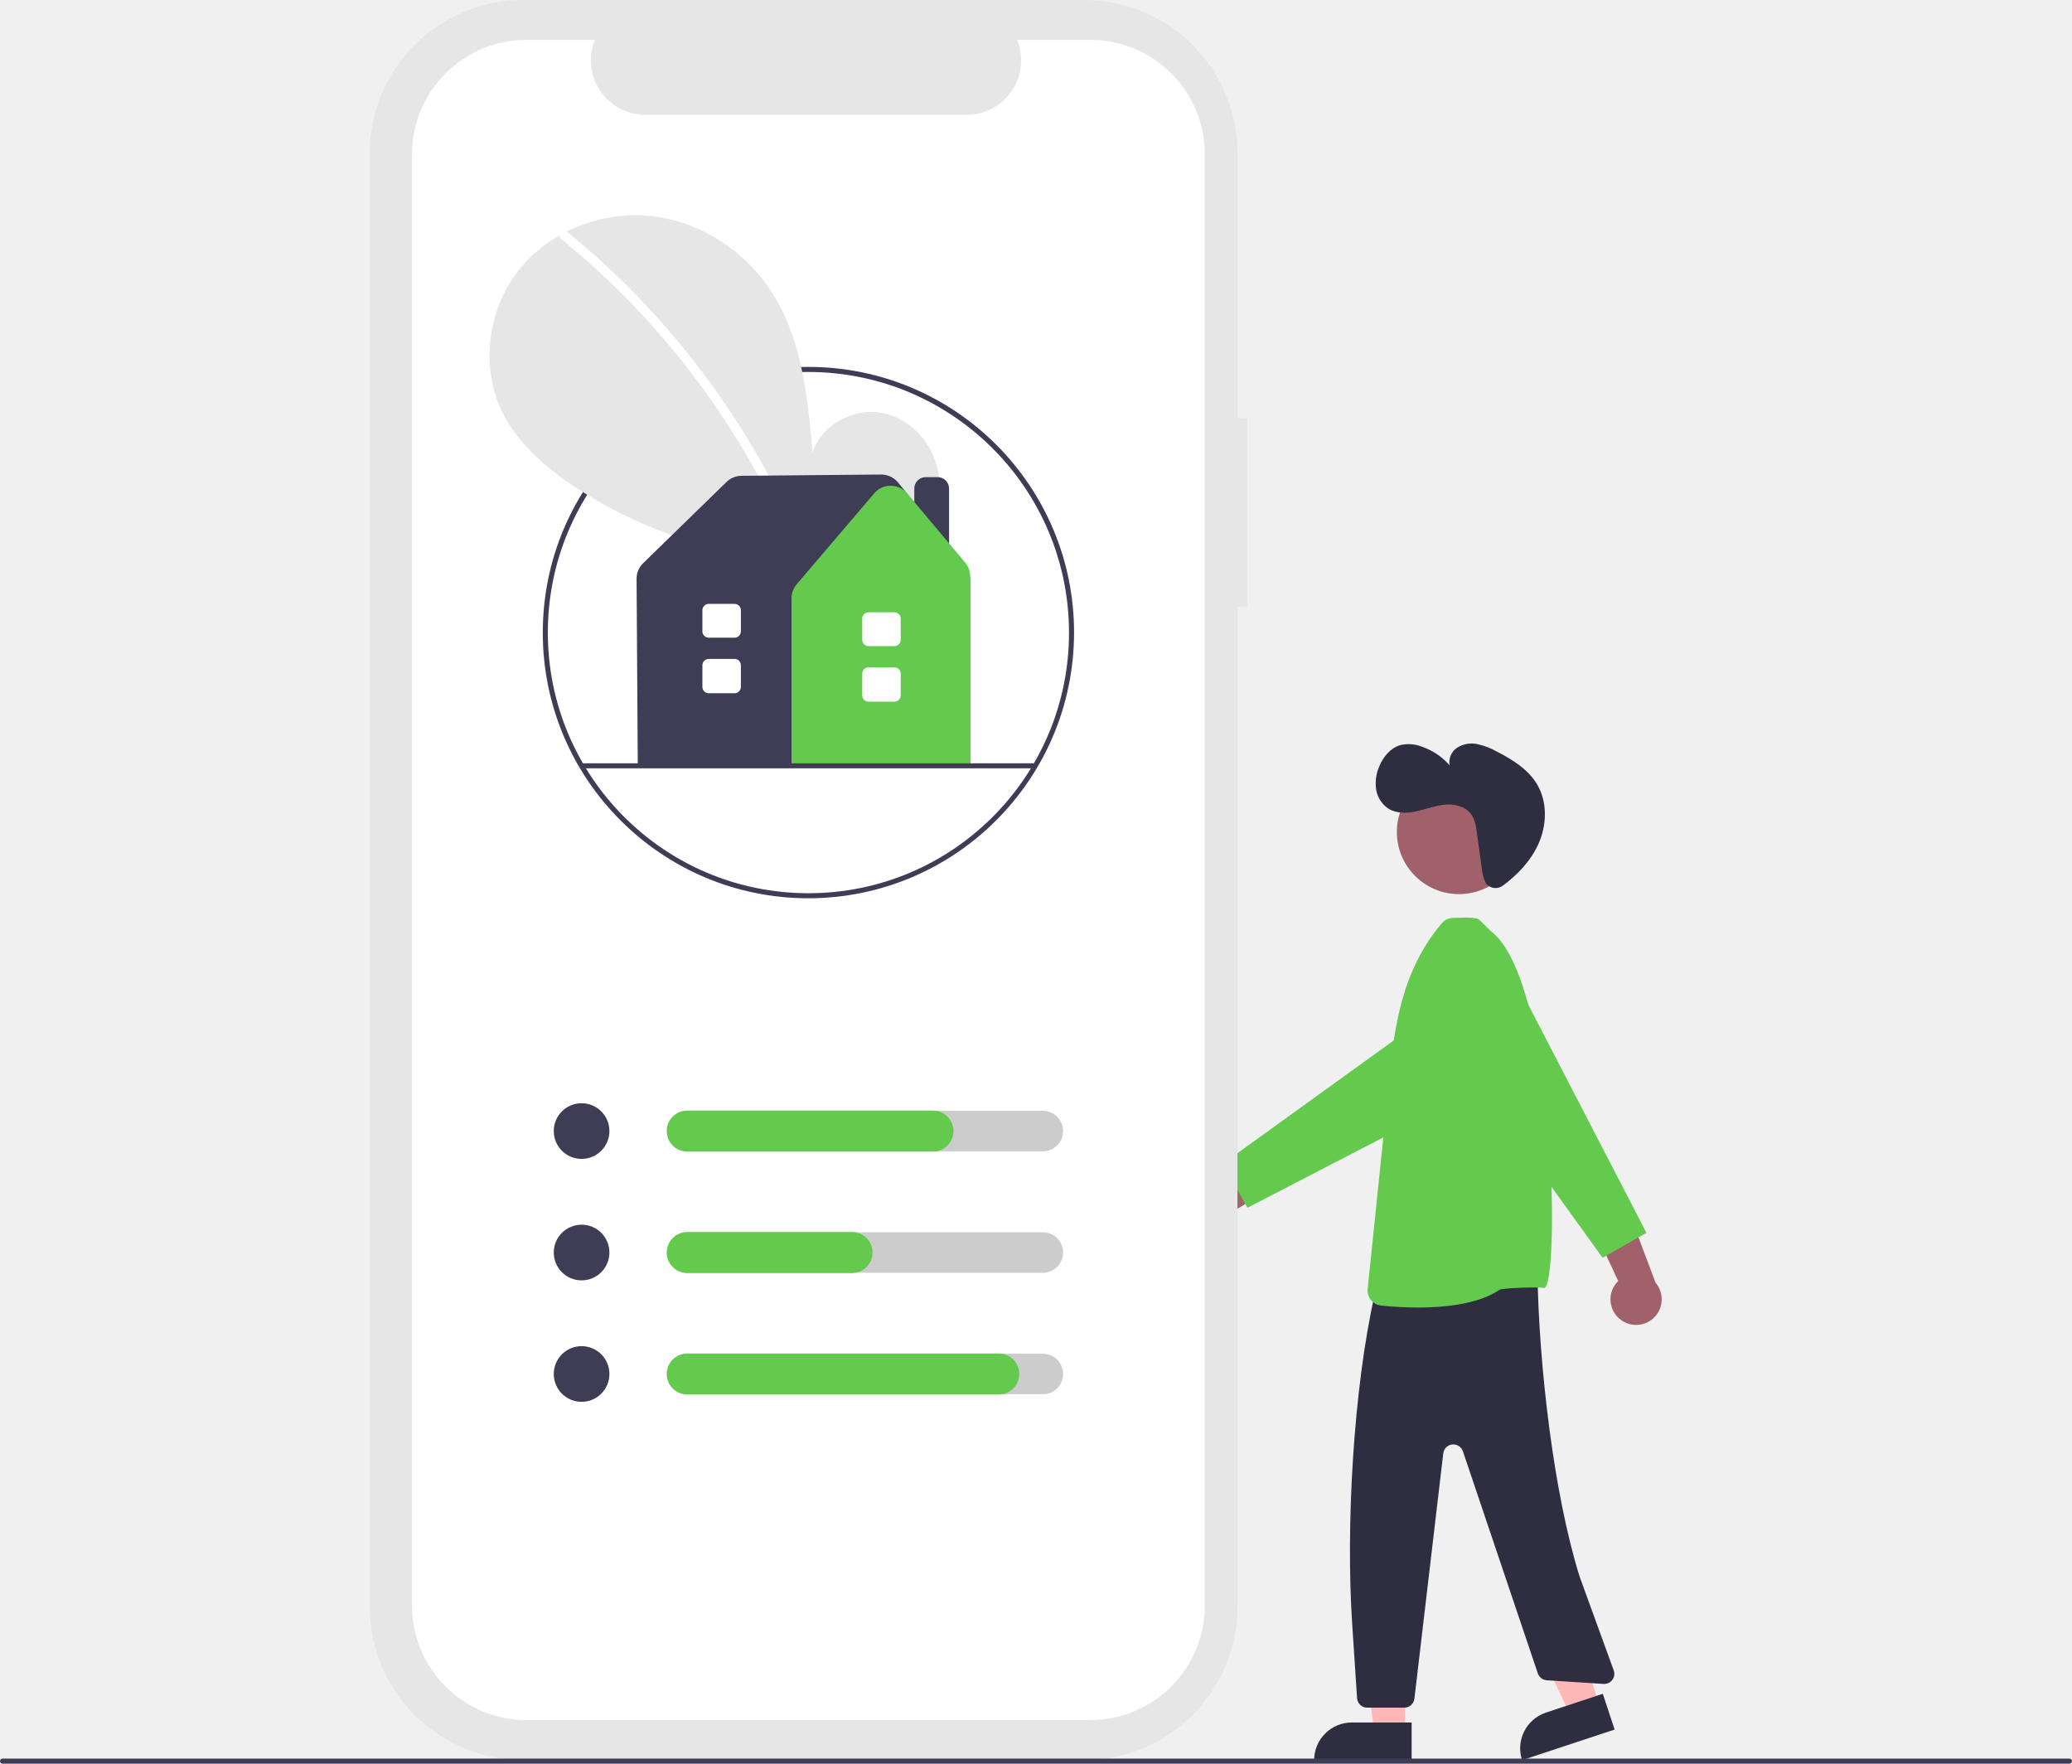
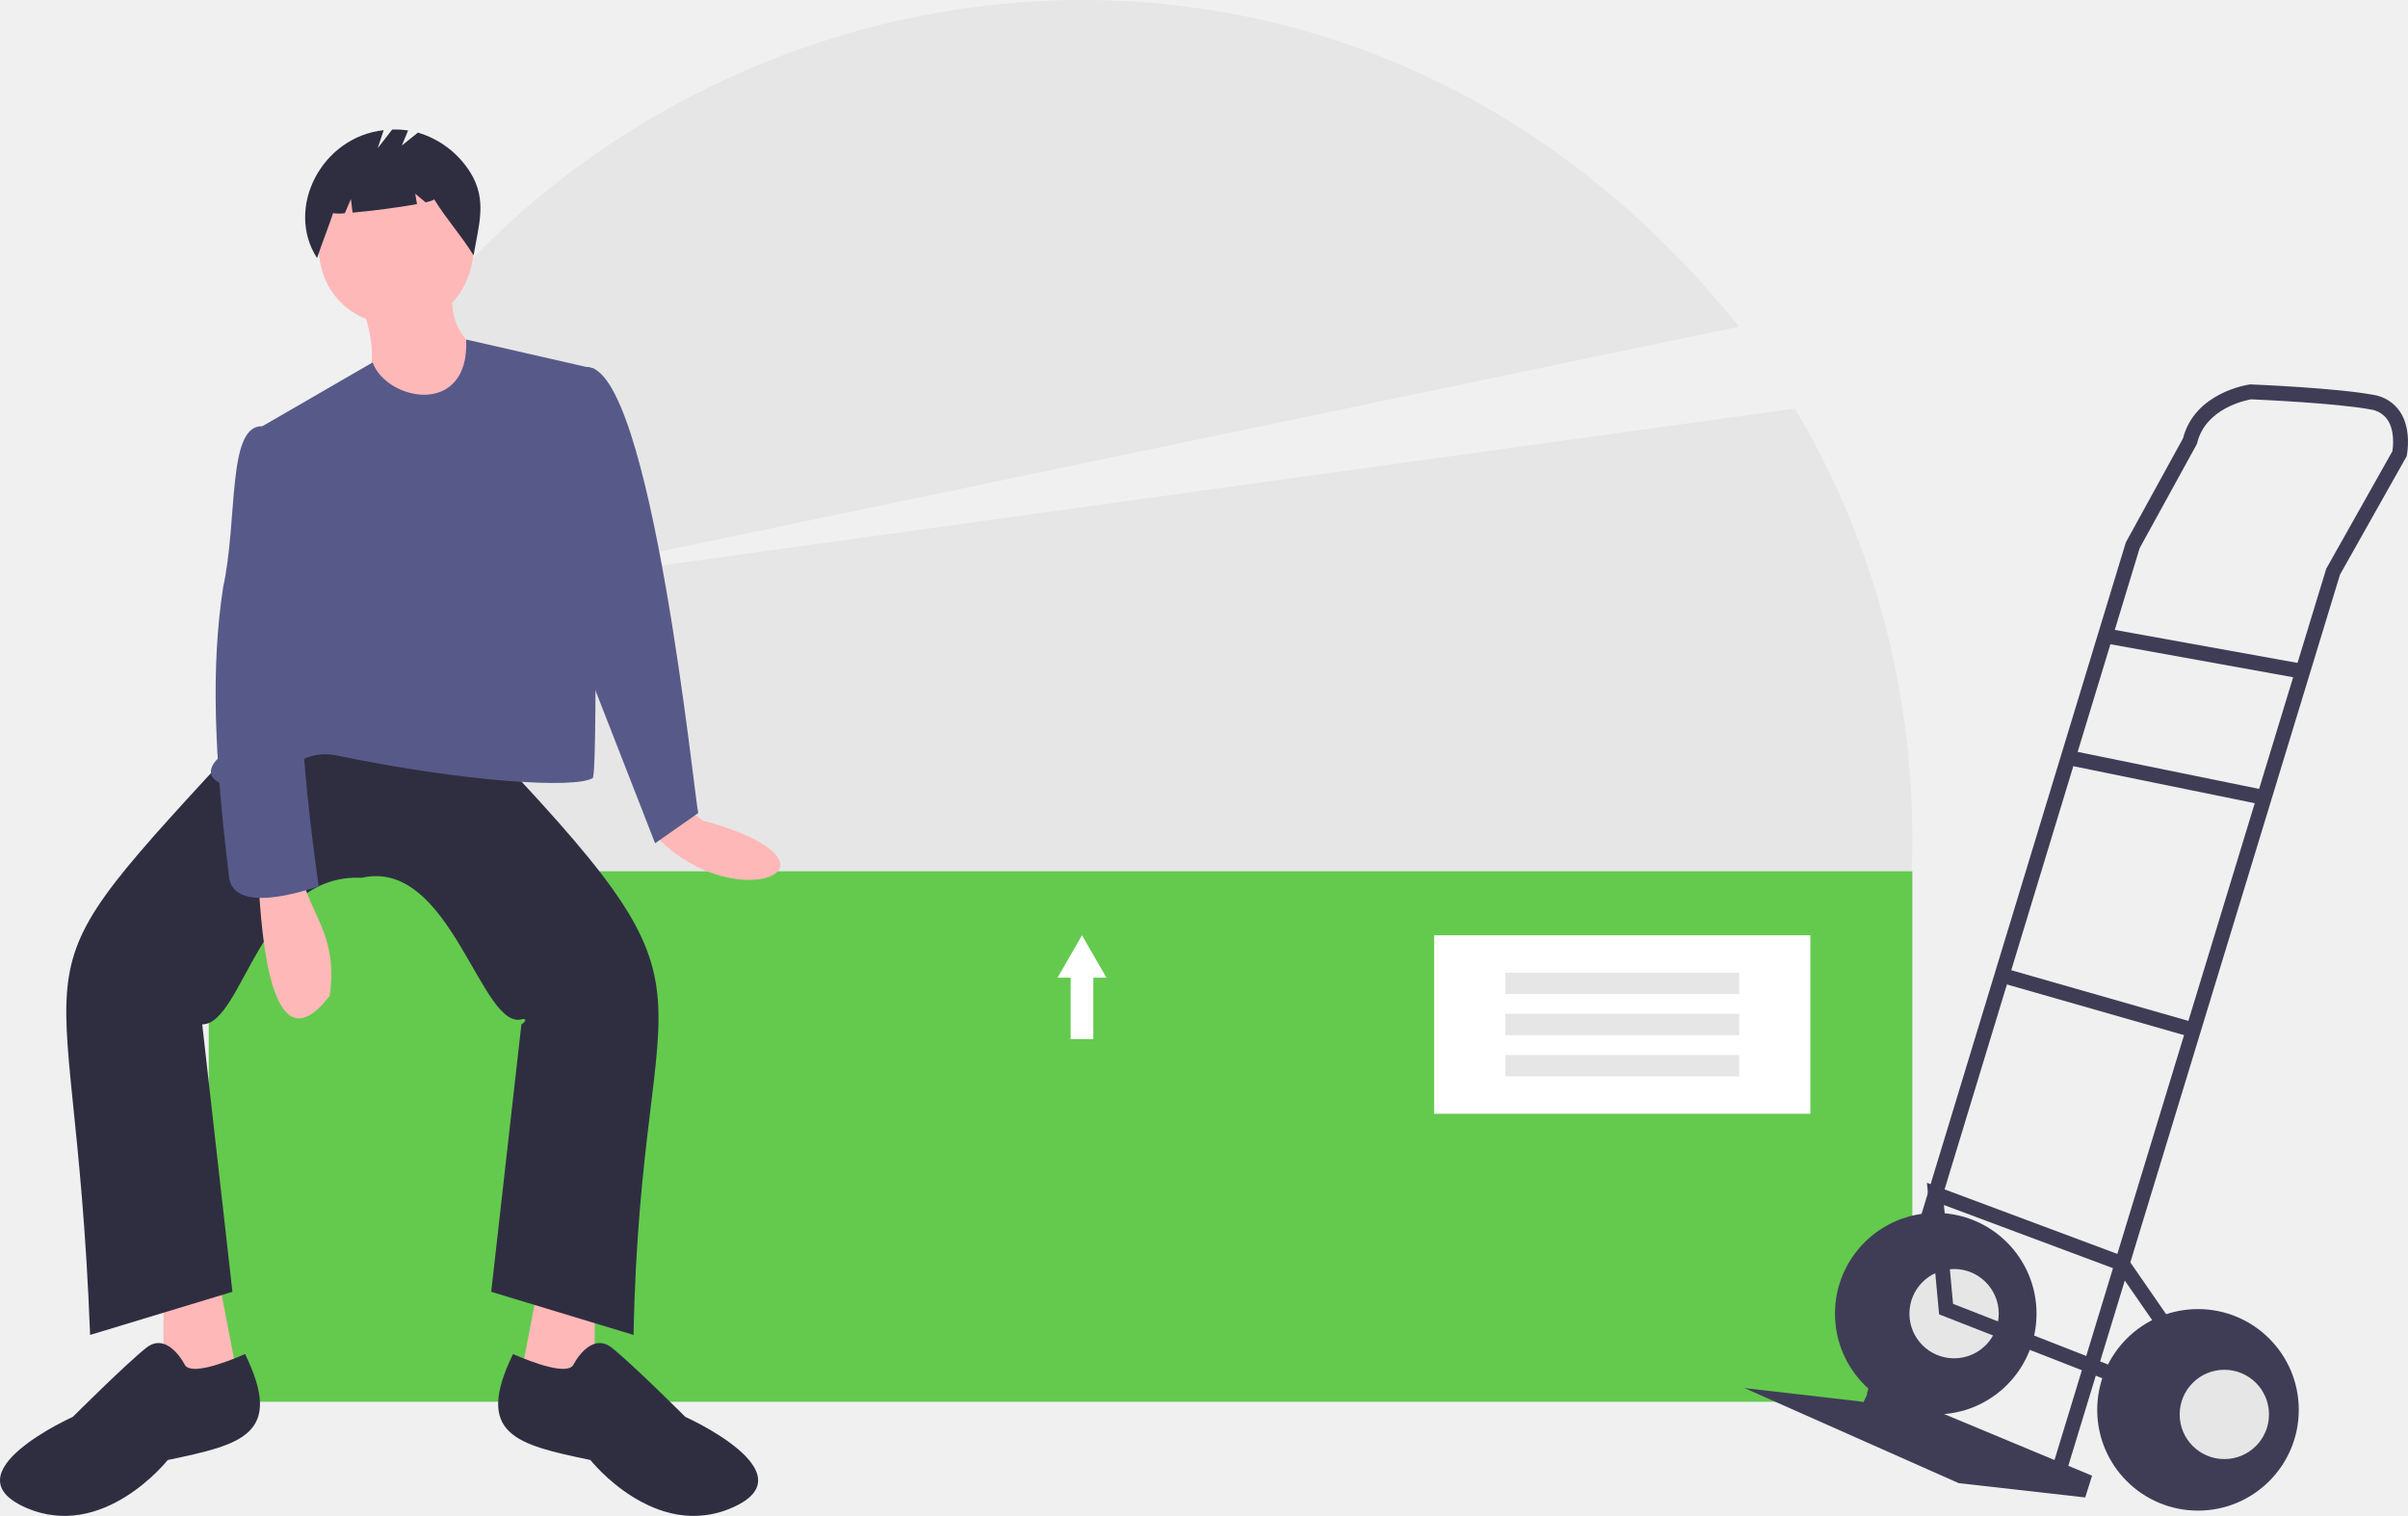
- <svg xmlns="http://www.w3.org/2000/svg" width="819" height="697" viewBox="0 0 819 697" role="img" artist="Katerina Limpitsouni" source="https://undraw.co/">
-   <polygon points="632.145 673.537 620.504 677.384 600.124 634.316 617.305 628.638 632.145 673.537" fill="#ffb8b8" />
-   <path d="M803.705,776.556h23.644a0,0,0,0,1,0,0v14.887a0,0,0,0,1,0,0H788.819a0,0,0,0,1,0,0v0A14.887,14.887,0,0,1,803.705,776.556Z" transform="translate(-395.7176 191.7094) rotate(-18.2902)" fill="#2f2e41" />
-   <polygon points="555.351 684.229 543.091 684.228 537.259 636.94 555.353 636.941 555.351 684.229" fill="#ffb8b8" />
-   <path d="M534.334,680.725h23.644a0,0,0,0,1,0,0v14.887a0,0,0,0,1,0,0H519.447a0,0,0,0,1,0,0v0A14.887,14.887,0,0,1,534.334,680.725Z" fill="#2f2e41" />
-   <path d="M734.519,610.19l-.625,2.767c-8.447,37.409-11.456,91.841-8.933,130.109l1.949,29.561a4,4,0,0,0,3.991,3.737h14.698a4,4,0,0,0,3.973-3.533l11.408-96.965a4,4,0,0,1,7.787-.737l29.565,87.624a4,4,0,0,0,3.557,2.787l22.451,1.448a4,4,0,0,0,4.075-5.187l-13.514-37.159c-10.442-33.348-16.055-84.019-16.668-118.957v0a4,4,0,0,0-4.379-3.912l-55.813,5.316A4,4,0,0,0,734.519,610.19Z" transform="translate(-190.5 -101.5)" fill="#2f2e41" />
-   <circle cx="576.701" cy="328.797" r="24.561" fill="#a0616a" />
-   <path d="M751.078,618.237h0a144.911,144.911,0,0,1-14.645-.772,6.021,6.021,0,0,1-5.348-6.495l8.374-80.906c2.019-22.885,5.139-44.976,20.925-63.685a6.018,6.018,0,0,1,4.332-2.127l.593-.022c6.227-.26,9.096-.033,9.904.775l4.343,4.279c26.484,19.586,27.584,143.662,21.059,141.217-1.262-.471-16.335.002-17.384.718C774.723,617.017,761.05,618.236,751.078,618.237Z" transform="translate(-190.5 -101.5)" fill="#63ca4e" />
-   <path d="M654.712,573.328a10.056,10.056,0,0,1,14.91-3.932L698.686,548.605l.705,18.556-27.708,16.899A10.11,10.11,0,0,1,654.712,573.328Z" transform="translate(-190.5 -101.5)" fill="#a0616a" />
-   <path d="M683.577,578.814l-9.844-17.329L763.4,496.831a18.142,18.142,0,1,1,18.954,30.826Z" transform="translate(-190.5 -101.5)" fill="#63ca4e" />
-   <path d="M778.236,451.062a4.853,4.853,0,0,0,6.346.407c5.789-4.291,10.87-9.632,13.878-16.147,3.446-7.465,3.831-16.625-.324-23.72-3.512-5.998-9.714-9.868-15.896-13.046a28.271,28.271,0,0,0-7.674-2.958,10.937,10.937,0,0,0-7.952,1.283,6.868,6.868,0,0,0-3.101,7.091,25.847,25.847,0,0,0-11.032-7.406,14.267,14.267,0,0,0-8.425-.611c-3.923,1.113-6.786,4.598-8.353,8.362a16.724,16.724,0,0,0-1.262,9.125,11.146,11.146,0,0,0,4.871,7.635c3.243,2.007,7.381,1.862,11.105,1.042s7.33-2.246,11.126-2.606,8.024.586,10.335,3.62c1.627,2.137,2.045,4.928,2.41,7.589l1.9,13.839a16.881,16.881,0,0,0,1.51,5.783A3.334,3.334,0,0,0,778.236,451.062Z" transform="translate(-190.5 -101.5)" fill="#2f2e41" />
-   <path d="M831.229,623.153a10.056,10.056,0,0,1-1.101-15.38l-15.047-32.413,18.366,2.745,11.473,30.359a10.11,10.11,0,0,1-13.691,14.689Z" transform="translate(-190.5 -101.5)" fill="#a0616a" />
-   <path d="M841.29,588.722l-17.329,9.844-64.654-89.667a18.142,18.142,0,1,1,30.826-18.954Z" transform="translate(-190.5 -101.5)" fill="#63ca4e" />
-   <path id="af36087b-ebb7-4586-9a2a-879d85f262d7-1768" data-name="Path 22" d="M683.454,266.783h-3.821V162.094A60.594,60.594,0,0,0,619.039,101.5H397.233a60.594,60.594,0,0,0-60.594,60.594V736.437a60.594,60.594,0,0,0,60.594,60.594H619.039a60.594,60.594,0,0,0,60.593-60.594V341.303h3.821Z" transform="translate(-190.5 -101.5)" fill="#e6e6e6" />
-   <path id="bd8e308f-d5b9-490f-b905-e174e794b745-1769" data-name="Path 23" d="M621.484,117.258H592.533a21.498,21.498,0,0,1-19.907,29.617h-127.07a21.498,21.498,0,0,1-19.905-29.617H398.609a45.251,45.251,0,0,0-45.251,45.251V736.019a45.251,45.251,0,0,0,45.251,45.251h222.874a45.251,45.251,0,0,0,45.251-45.251h0V162.508A45.251,45.251,0,0,0,621.484,117.258Z" transform="translate(-190.5 -101.5)" fill="#fff" />
-   <path d="M510.047,456.5a105,105,0,1,1,105-105A105.119,105.119,0,0,1,510.047,456.5Zm0-208a103,103,0,1,0,103,103A103.117,103.117,0,0,0,510.047,248.5Z" transform="translate(-190.5 -101.5)" fill="#3f3d56" />
-   <path d="M548.611,320.998c8.993-7.599,14.455-19.602,13.022-31.288s-10.305-22.428-21.813-24.91-24.628,4.388-28.123,15.63c-1.924-21.674-4.141-44.257-15.664-62.715-10.434-16.713-28.507-28.672-48.093-30.811s-40.208,5.941-52.424,21.4-15.206,37.934-6.651,55.682c6.302,13.075,17.914,22.805,30.079,30.721,38.813,25.255,86.96,33.788,132.772,27.046Z" transform="translate(-190.5 -101.5)" fill="#e6e6e6" />
-   <path d="M414.885,193.293a317.625,317.625,0,0,1,44.264,43.954,318.551,318.551,0,0,1,49.856,83.314c.898,2.2-2.675,3.158-3.562.982a316.758,316.758,0,0,0-93.17-125.638c-1.844-1.502.783-4.102,2.612-2.612Z" transform="translate(-190.5 -101.5)" fill="#fff" />
-   <circle cx="229.884" cy="447" r="11" fill="#3f3d56" />
-   <path d="M602.709,556.5h-140a8,8,0,1,1,0-16h140a8,8,0,0,1,0,16Z" transform="translate(-190.5 -101.5)" fill="#ccc" />
-   <path d="M559.288,556.596H462.13a8.096,8.096,0,1,1,0-16.193h97.158a8.096,8.096,0,0,1,0,16.193Z" transform="translate(-190.5 -101.5)" fill="#63ca4e" />
-   <circle cx="229.884" cy="495" r="11" fill="#3f3d56" />
-   <path d="M602.709,604.5h-140a8,8,0,1,1,0-16h140a8,8,0,0,1,0,16Z" transform="translate(-190.5 -101.5)" fill="#ccc" />
-   <circle cx="229.884" cy="543" r="11" fill="#3f3d56" />
-   <path d="M602.709,652.5h-140a8,8,0,1,1,0-16h140a8,8,0,0,1,0,16Z" transform="translate(-190.5 -101.5)" fill="#ccc" />
-   <path d="M527.288,604.596H462.13a8.096,8.096,0,1,1,0-16.193h65.158a8.096,8.096,0,0,1,0,16.193Z" transform="translate(-190.5 -101.5)" fill="#63ca4e" />
-   <path d="M585.288,652.596H462.13a8.096,8.096,0,1,1,0-16.193H585.288a8.096,8.096,0,0,1,0,16.193Z" transform="translate(-190.5 -101.5)" fill="#63ca4e" />
-   <path d="M565.64,335.173H551.895V294.559a4.505,4.505,0,0,1,4.5-4.5h4.744a4.505,4.505,0,0,1,4.5,4.5Z" transform="translate(-190.5 -101.5)" fill="#3f3d56" />
-   <path d="M573.972,404.286H442.593l-.472-74.046a8.543,8.543,0,0,1,2.569-6.144l33.004-32.146a8.464,8.464,0,0,1,5.853-2.411l55.238-.505a8.555,8.555,0,0,1,6.585,3.03l.005.006,26.236,32.175a10.526,10.526,0,0,1,2.362,6.635Z" transform="translate(-190.5 -101.5)" fill="#3f3d56" />
-   <path d="M573.972,404.286H503.37V337.925a8.507,8.507,0,0,1,2.033-5.516l30.676-35.964v0a8.483,8.483,0,0,1,6.467-2.984h.032a8.486,8.486,0,0,1,6.477,3.033l22.927,27.294a8.512,8.512,0,0,1,1.991,5.467Z" transform="translate(-190.5 -101.5)" fill="#63ca4e" />
-   <path d="M544.023,378.798H533.809a2.503,2.503,0,0,1-2.5-2.5V367.733a2.503,2.503,0,0,1,2.5-2.5h10.215a2.503,2.503,0,0,1,2.5,2.5v8.564A2.503,2.503,0,0,1,544.023,378.798Z" transform="translate(-190.5 -101.5)" fill="#fff" />
-   <path d="M544.023,356.852H533.809a2.503,2.503,0,0,1-2.5-2.5v-8.365a2.503,2.503,0,0,1,2.5-2.5h10.215a2.503,2.503,0,0,1,2.5,2.5v8.365A2.503,2.503,0,0,1,544.023,356.852Z" transform="translate(-190.5 -101.5)" fill="#fff" />
-   <path d="M480.852,375.464h-10.215a2.503,2.503,0,0,1-2.5-2.5v-8.564a2.503,2.503,0,0,1,2.5-2.5h10.215a2.503,2.503,0,0,1,2.5,2.5v8.564A2.503,2.503,0,0,1,480.852,375.464Z" transform="translate(-190.5 -101.5)" fill="#fff" />
-   <path d="M480.852,353.518h-10.215a2.503,2.503,0,0,1-2.5-2.5v-8.365a2.503,2.503,0,0,1,2.5-2.5h10.215a2.503,2.503,0,0,1,2.5,2.5v8.365A2.503,2.503,0,0,1,480.852,353.518Z" transform="translate(-190.5 -101.5)" fill="#fff" />
-   <path d="M599.398,405.152H420.695a1,1,0,0,1,0-2H599.398a1,1,0,0,1,0,2Z" transform="translate(-190.5 -101.5)" fill="#3f3d56" />
-   <path d="M1008.5,798.5h-817a1,1,0,0,1,0-2h817a1,1,0,0,1,0,2Z" transform="translate(-190.5 -101.5)" fill="#3f3d56" />
+ <svg xmlns="http://www.w3.org/2000/svg" width="885.558" height="557.519" viewBox="0 0 885.558 557.519" role="img" artist="Katerina Limpitsouni" source="https://undraw.co/">
+   <path d="M838.812,592.352C875.238,501.284,864.219,399.598,817.24,321.5L325.466,389.592l471.276-98.217c-198.623-247.685-585.213-83.398-547.948,229.321Z" transform="translate(-157.221 -171.2406)" fill="#e6e6e6" />
+   <rect x="76.753" y="320.445" width="626.526" height="195.095" fill="#63ca4e" />
+   <path d="M408.706,467.893c5.621,4.365,7.677,5.775,8.874,5.596,58,16.89,7.154,36.683-21.026,3.085Z" transform="translate(-157.221 -171.2406)" fill="#ffb8b8" />
+   <polygon points="60.099 475.093 60.099 514.747 88.649 513.161 80.719 471.921 60.099 475.093" fill="#ffb8b8" />
+   <polygon points="218.713 475.093 218.713 514.747 190.162 513.161 198.093 471.921 218.713 475.093" fill="#ffb8b8" />
+   <path d="M288.696,441.722l42.826-1.586c98.794,103.571,61.432,79.949,58.687,222.06L337.866,646.334l11.103-98.341c.006-.004,2.929-1.953.499-1.997-15.196,5.222-26.284-59.437-59.186-51.931-37.441-1.791-43.536,53.75-58.687,53.929L242.698,646.334,190.355,662.195c-5.861-156.166-34.583-120.888,58.687-222.06Z" transform="translate(-157.221 -171.2406)" fill="#2f2e41" />
+   <path d="M225.25,673.298s-6.345-12.689-14.275-6.345-26.964,25.378-26.964,25.378-45.998,20.62-17.448,33.309,52.343-17.448,52.343-17.448c27.194-5.671,42.88-9.301,28.458-38.964C239.176,672.773,227.59,676.874,225.25,673.298Z" transform="translate(-157.221 -171.2406)" fill="#2f2e41" />
+   <path d="M368.003,673.298s6.345-12.689,14.275-6.345,26.964,25.378,26.964,25.378,45.998,20.62,17.448,33.309-52.343-17.448-52.343-17.448c-27.194-5.671-42.88-9.301-28.458-38.964C354.077,672.773,365.664,676.874,368.003,673.298Z" transform="translate(-157.221 -171.2406)" fill="#2f2e41" />
+   <path d="M331.522,262.488c-2.359,39.486-56.248,36.009-57.101-0C276.78,223.002,330.669,226.479,331.522,262.488Z" transform="translate(-157.221 -171.2406)" fill="#ffb8b8" />
+   <path d="M290.282,283.108c13.876,41.938-18.884,19.105,26.964,52.343l17.448-34.895s-12.689-4.758-11.103-22.206Z" transform="translate(-157.221 -171.2406)" fill="#ffb8b8" />
+   <path d="M375.934,306.9,328.652,296.107c1.33,28.51-29.095,22.772-34.404,8.431l-45.205,26.154c18.974,70.667,14.165,73.583-11.103,118.961-9.643,8.806,4.778,13.853,17.334,9.034,9.576-5.91,14.439-11.162,24.7-9.826,48.485,10.096,88.848,12.479,95.236,8.534C377.495,454.123,375.143,307.468,375.934,306.9Z" transform="translate(-157.221 -171.2406)" fill="#575a89" />
+   <path d="M363.245,310.072c1.586,0,9.757-3.842,9.757-3.842,23.771-.401,39.723,159.497,41,164.042l-15.861,11.103-25.378-65.032Z" transform="translate(-157.221 -171.2406)" fill="#575a89" />
+   <path d="M252.215,495.651c.811,5.986,2.191,73.211,26.273,41.809,3.159-22.91-7.582-29.749-10.411-44.981Z" transform="translate(-157.221 -171.2406)" fill="#ffb8b8" />
+   <path d="M258.559,330.692l-4.86-2.694c-13.029-.428-8.923,34.061-14.435,59.319-4.503,29.425-3.221,61.87,2.062,105.247.462,15.918,28.973,5.89,33.094,4.673,0,0-9.517-65.032-4.758-76.135S258.559,330.692,258.559,330.692Z" transform="translate(-157.221 -171.2406)" fill="#575a89" />
+   <path d="M330.274,234.81a34.029,34.029,0,0,0-19.357-14.798l-5.918,4.735,2.301-5.522a31.326,31.326,0,0,0-5.849-.338l-5.325,6.846,2.204-6.612c-22.849,2.453-36.368,28.683-24.506,47.041,1.83-5.623,4.051-10.9,5.881-16.523a16.644,16.644,0,0,0,4.336.021l2.226-5.195.622,4.975c6.9-.601,17.135-1.921,23.676-3.13l-.636-3.816,3.806,3.171c2.004-.461,3.194-.88,3.096-1.2,4.865,7.843,9.686,12.853,14.551,20.696C333.227,254.098,336.488,244.902,330.274,234.81Z" transform="translate(-157.221 -171.2406)" fill="#2f2e41" />
+   <rect x="527.412" y="343.979" width="138.367" height="65.636" fill="#fff" />
+   <rect x="553.578" y="357.727" width="86.036" height="7.87" fill="#e6e6e6" />
+   <rect x="553.578" y="372.862" width="86.036" height="7.87" fill="#e6e6e6" />
+   <rect x="553.578" y="387.997" width="86.036" height="7.87" fill="#e6e6e6" />
+   <polygon points="406.916 359.57 402.415 351.775 397.915 343.979 393.414 351.775 388.913 359.57 393.749 359.57 393.749 382.144 402.08 382.144 402.08 359.57 406.916 359.57" fill="#fff" />
+   <circle cx="711.888" cy="483.133" r="37.06" fill="#3f3d56" />
+   <circle cx="718.626" cy="483.133" r="16.424" fill="#e6e6e6" />
+   <polygon points="688.515 509.033 769.374 542.724 766.847 550.726 720.311 545.461 641.558 510.507 685.356 515.561 688.515 509.033" fill="#3f3d56" />
+   <path d="M917.211,712.447l100.565-329.887,24.49-43.491.086-.42c.079-.384,1.877-9.474-2.546-16.057a14.419,14.419,0,0,0-9.738-6.134c-13.516-2.534-43.754-3.783-45.034-3.835l-.241-.01-.239.033c-.826.113-20.151,2.937-24.519,19.812l-21.024,38.264-.083.272L843.749,683.899l5.238,1.593,95.094-312.633,21.095-38.393.086-.353c3.089-12.698,17.857-15.669,19.821-16.009,3.089.132,31.509,1.396,43.976,3.734a9.029,9.029,0,0,1,6.191,3.789c2.726,4.036,2.044,9.979,1.803,11.541l-24.34,43.225-.087.285L911.974,710.85Z" transform="translate(-157.221 -171.2406)" fill="#3f3d56" />
+   <rect x="965.006" y="374.708" width="5.475" height="73.805" transform="translate(233.4631 1119.547) rotate(-79.76214)" fill="#3f3d56" />
+   <rect x="951.121" y="420.405" width="5.475" height="73.599" transform="translate(157.9235 1129.128) rotate(-78.46469)" fill="#3f3d56" />
+   <rect x="925.909" y="503.385" width="5.475" height="73.23" transform="translate(-3.20879 1113.022) rotate(-74.03214)" fill="#3f3d56" />
+   <polygon points="784.589 511.372 786.585 506.273 718.249 479.515 714.893 443.181 778.675 467.004 799.338 496.902 803.843 493.79 782.201 462.476 708.64 435 713.108 483.382 784.589 511.372" fill="#3f3d56" />
+   <circle cx="808.329" cy="518.509" r="37.06" fill="#3f3d56" />
+   <circle cx="818.015" cy="520.193" r="16.424" fill="#e6e6e6" />
</svg>
